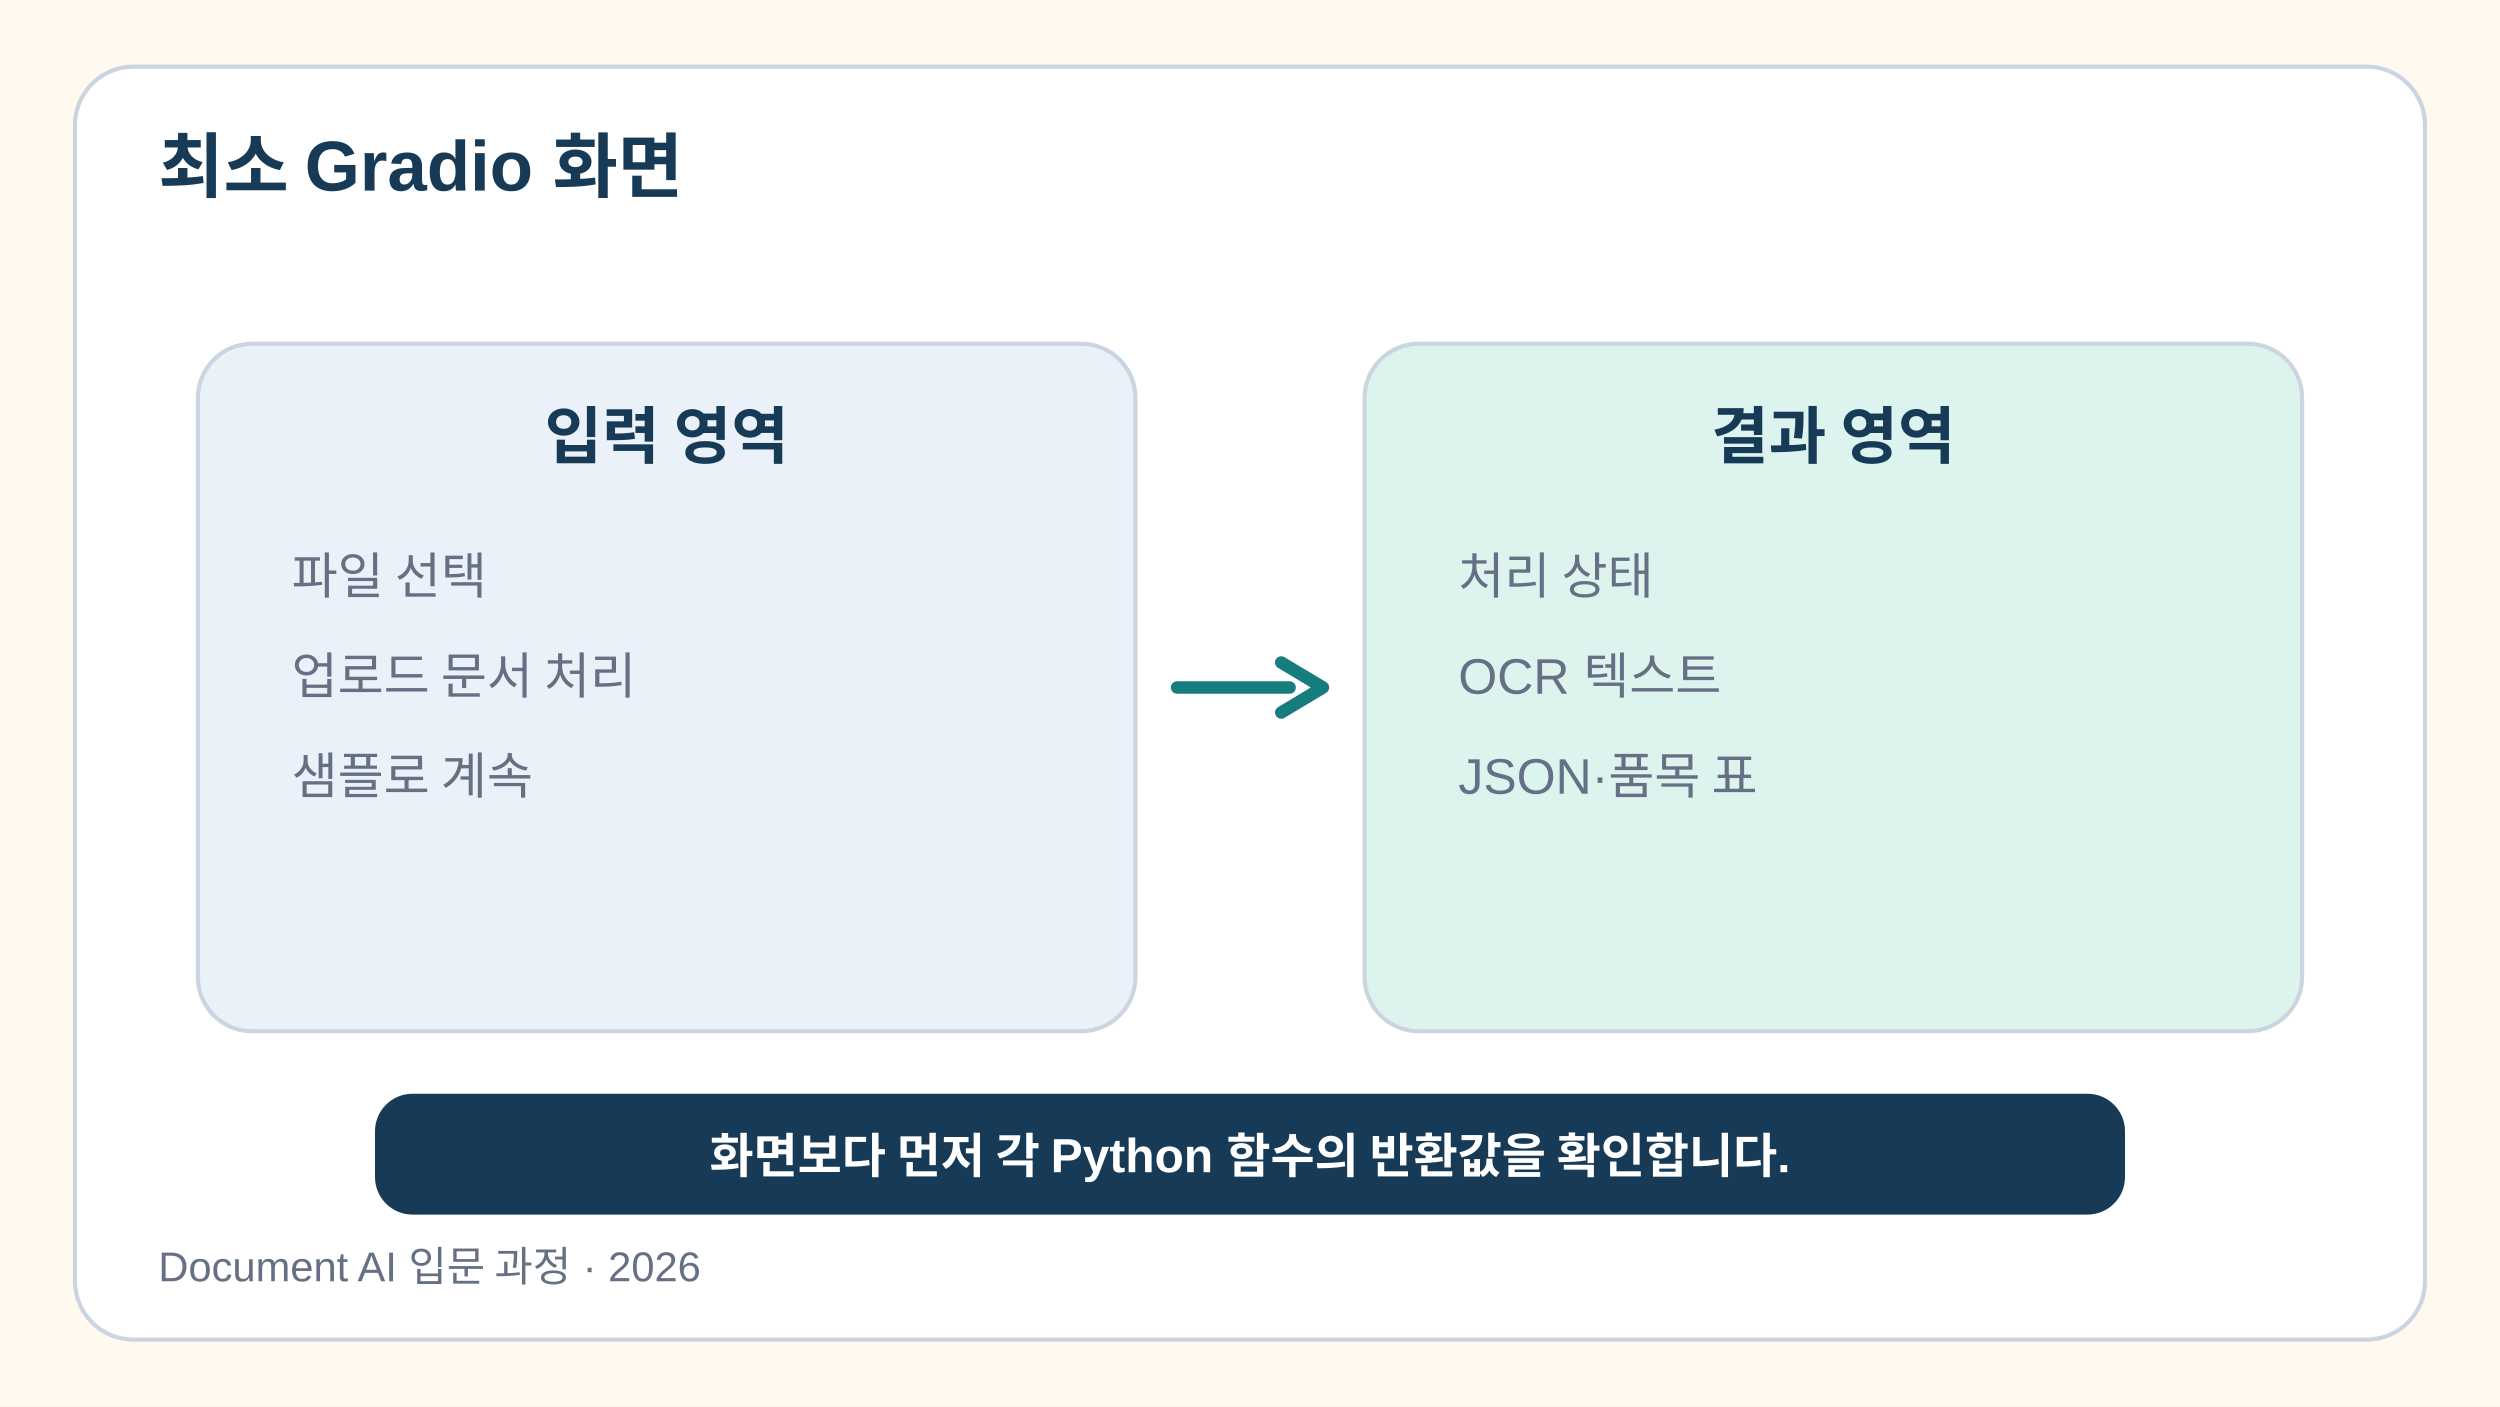
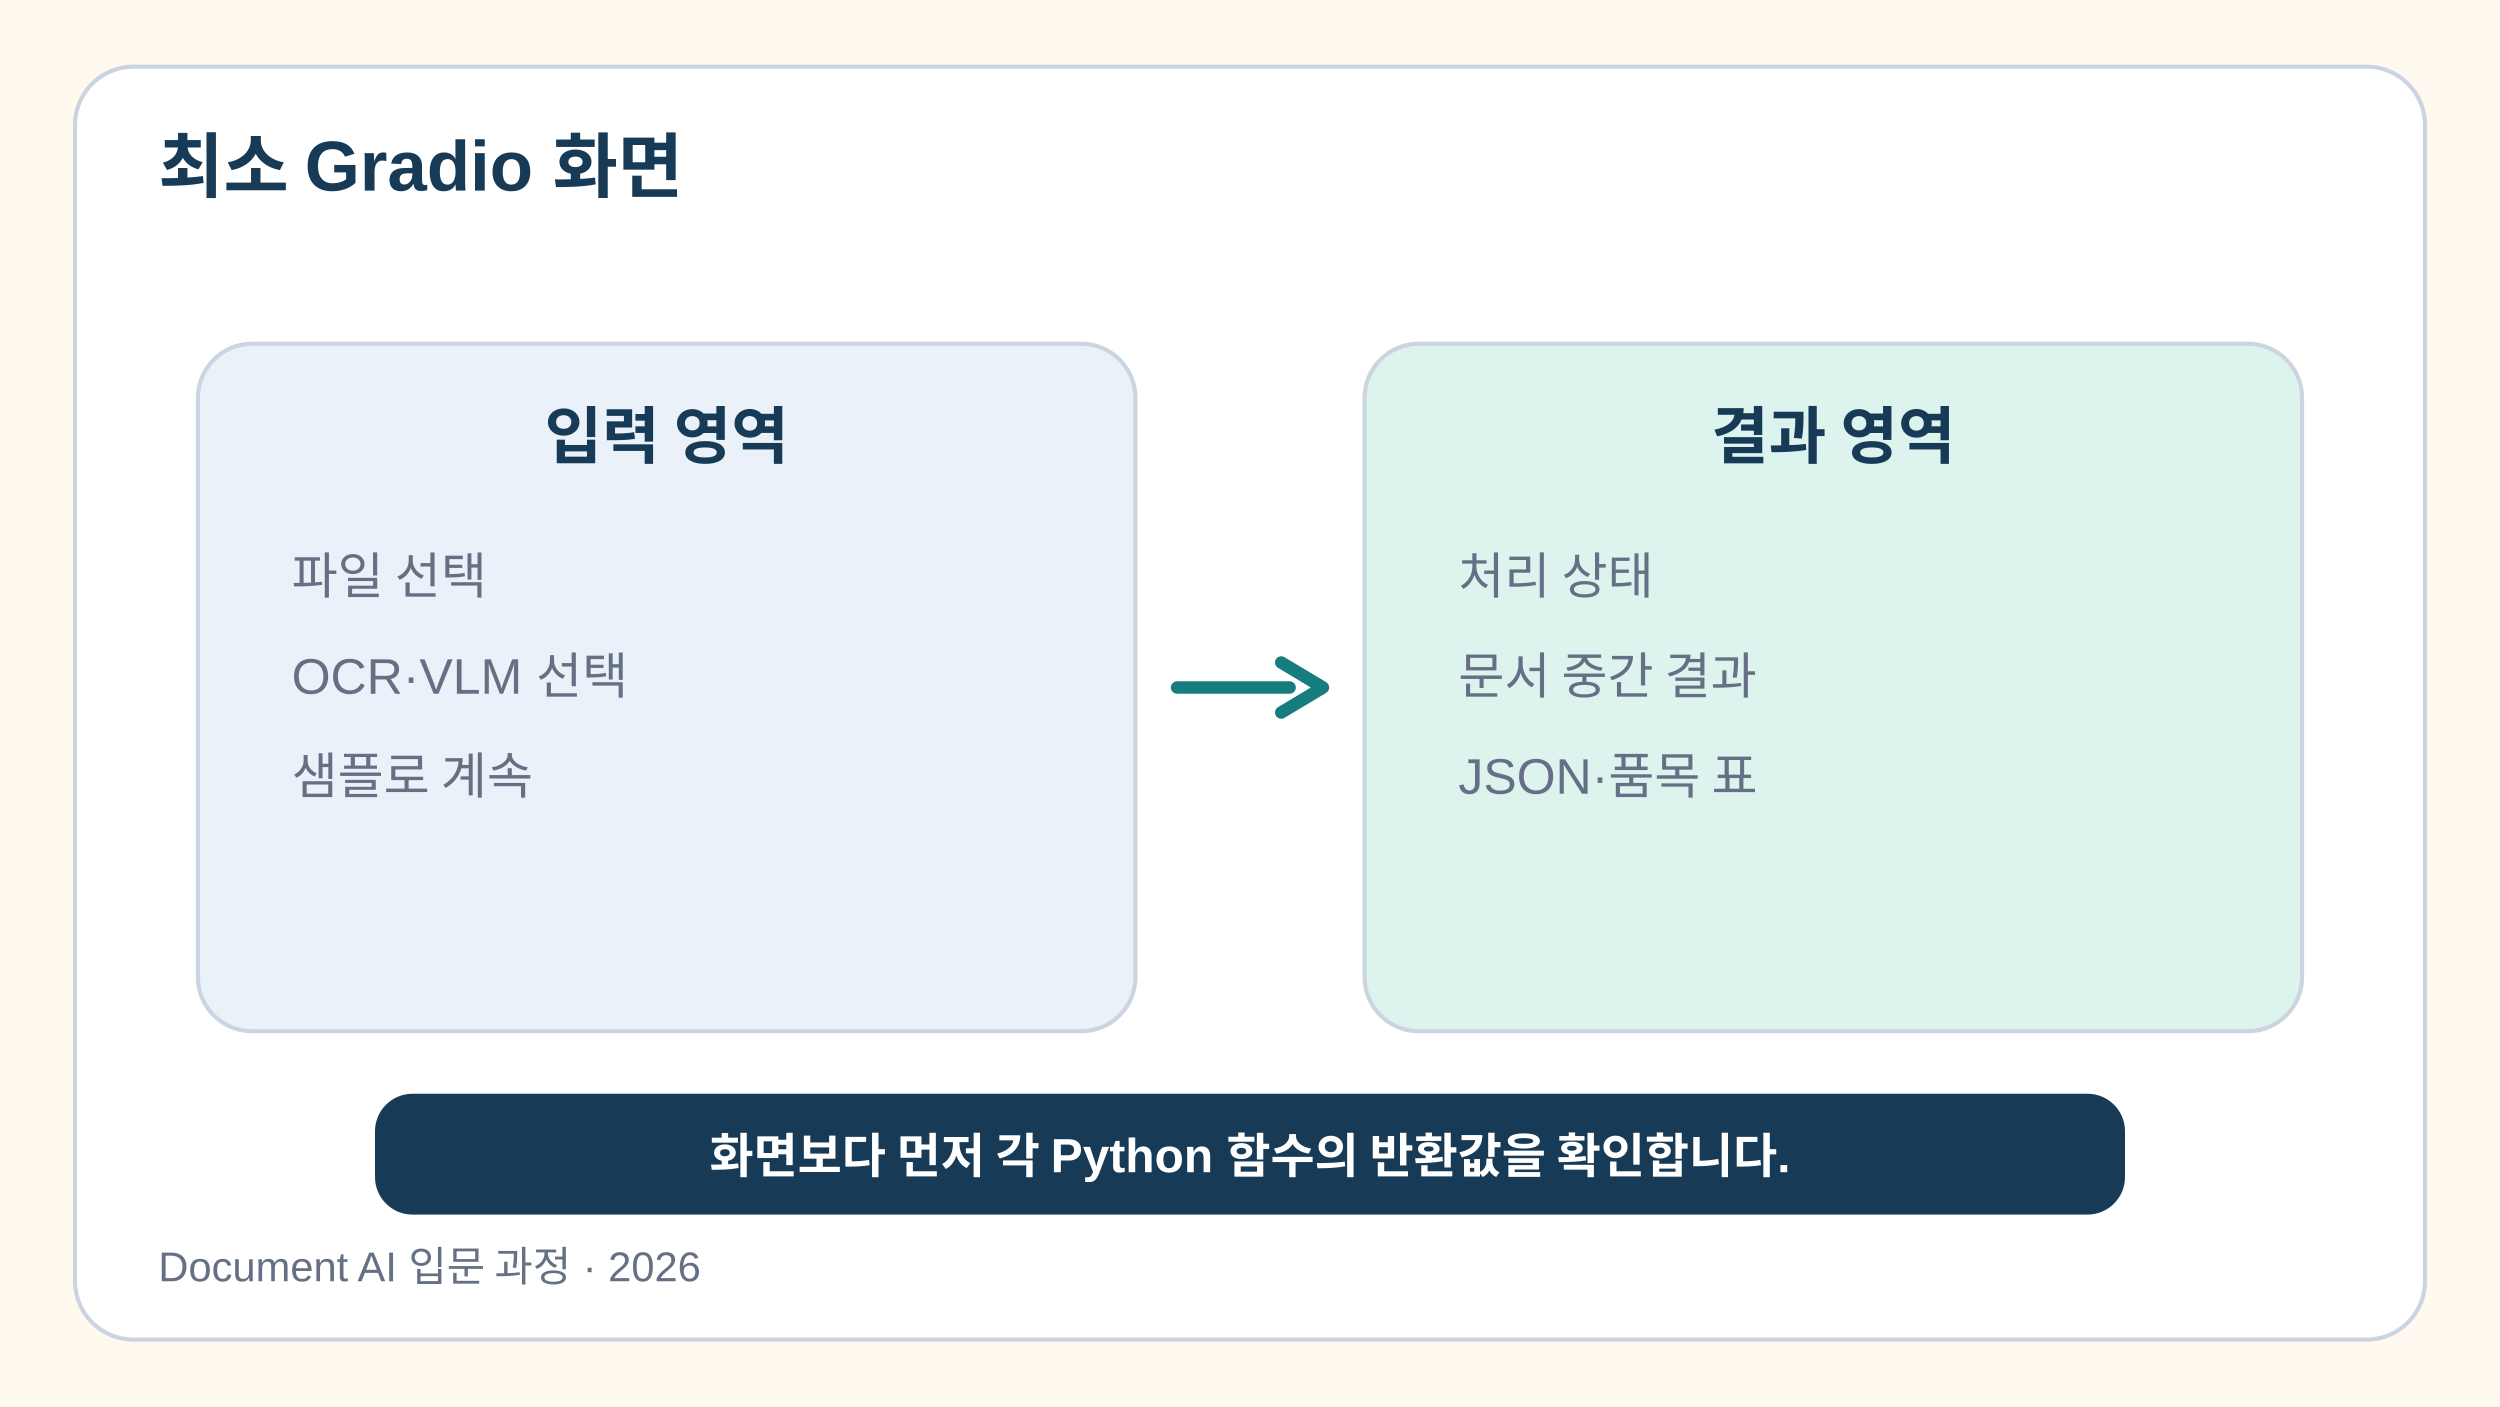
<svg xmlns="http://www.w3.org/2000/svg" width="1200" height="675" viewBox="0 0 1200 675" role="img" aria-labelledby="title desc">
  <rect width="1200" height="675" fill="#FFF9EF" />
  <rect x="36" y="32" width="1128" height="611" rx="28" fill="#FFFFFF" stroke="#CBD5E1" stroke-width="2" />
  <text x="76" y="92" font-family="Arial, Apple SD Gothic Neo, Noto Sans KR, sans-serif" font-size="34" font-weight="700" fill="#173B57">최소 Gradio 화면</text>
  <g font-family="Arial, Apple SD Gothic Neo, Noto Sans KR, sans-serif">
    <rect x="95" y="165" width="450" height="330" rx="26" fill="#EAF1F8" stroke="#CBD5E1" stroke-width="2" />
    <rect x="655" y="165" width="450" height="330" rx="26" fill="#DDF3EE" stroke="#CBD5E1" stroke-width="2" />
    <text x="320" y="220" text-anchor="middle" font-size="30" font-weight="600" fill="#173B57">
      <tspan x="320" dy="0">입력 영역</tspan>
    </text>
    <text x="880" y="220" text-anchor="middle" font-size="30" font-weight="600" fill="#173B57">
      <tspan x="880" dy="0">결과 영역</tspan>
    </text>
    <text x="140" y="285" text-anchor="start" font-size="24" font-weight="400" fill="#667085">
      <tspan x="140" dy="0">파일 선택</tspan>
-       <tspan x="140" dy="48">업로드 문서 처리</tspan>
+       <tspan x="140" dy="48">OCR·VLM 선택</tspan>
      <tspan x="140" dy="48">샘플로 계속</tspan>
    </text>
    <text x="700" y="285" text-anchor="start" font-size="24" font-weight="400" fill="#667085">
      <tspan x="700" dy="0">처리 상태</tspan>
-       <tspan x="700" dy="48">OCR 텍스트</tspan>
+       <tspan x="700" dy="48">문서 중간 결과</tspan>
      <tspan x="700" dy="48">JSON·품목 표</tspan>
    </text>
    <line x1="565" y1="330" x2="619" y2="330" stroke="#167D7F" stroke-width="6" stroke-linecap="round" />
    <path d="M 615 318 L 635 330 L 615 342" fill="none" stroke="#167D7F" stroke-width="6" stroke-linecap="round" stroke-linejoin="round" />
    <rect x="180" y="525" width="840" height="58" rx="18" fill="#173B57" />
    <text x="600" y="563" text-anchor="middle" font-size="23" font-weight="600" fill="#FFFFFF">
      <tspan x="600" dy="0">화면보다 먼저 각 Python 함수의 반환값을 확인합니다.</tspan>
    </text>
  </g>
  <text x="76" y="615" font-family="Arial, Apple SD Gothic Neo, Noto Sans KR, sans-serif" font-size="20" fill="#667085">Document AI 입문 과정 · 2026</text>
</svg>
